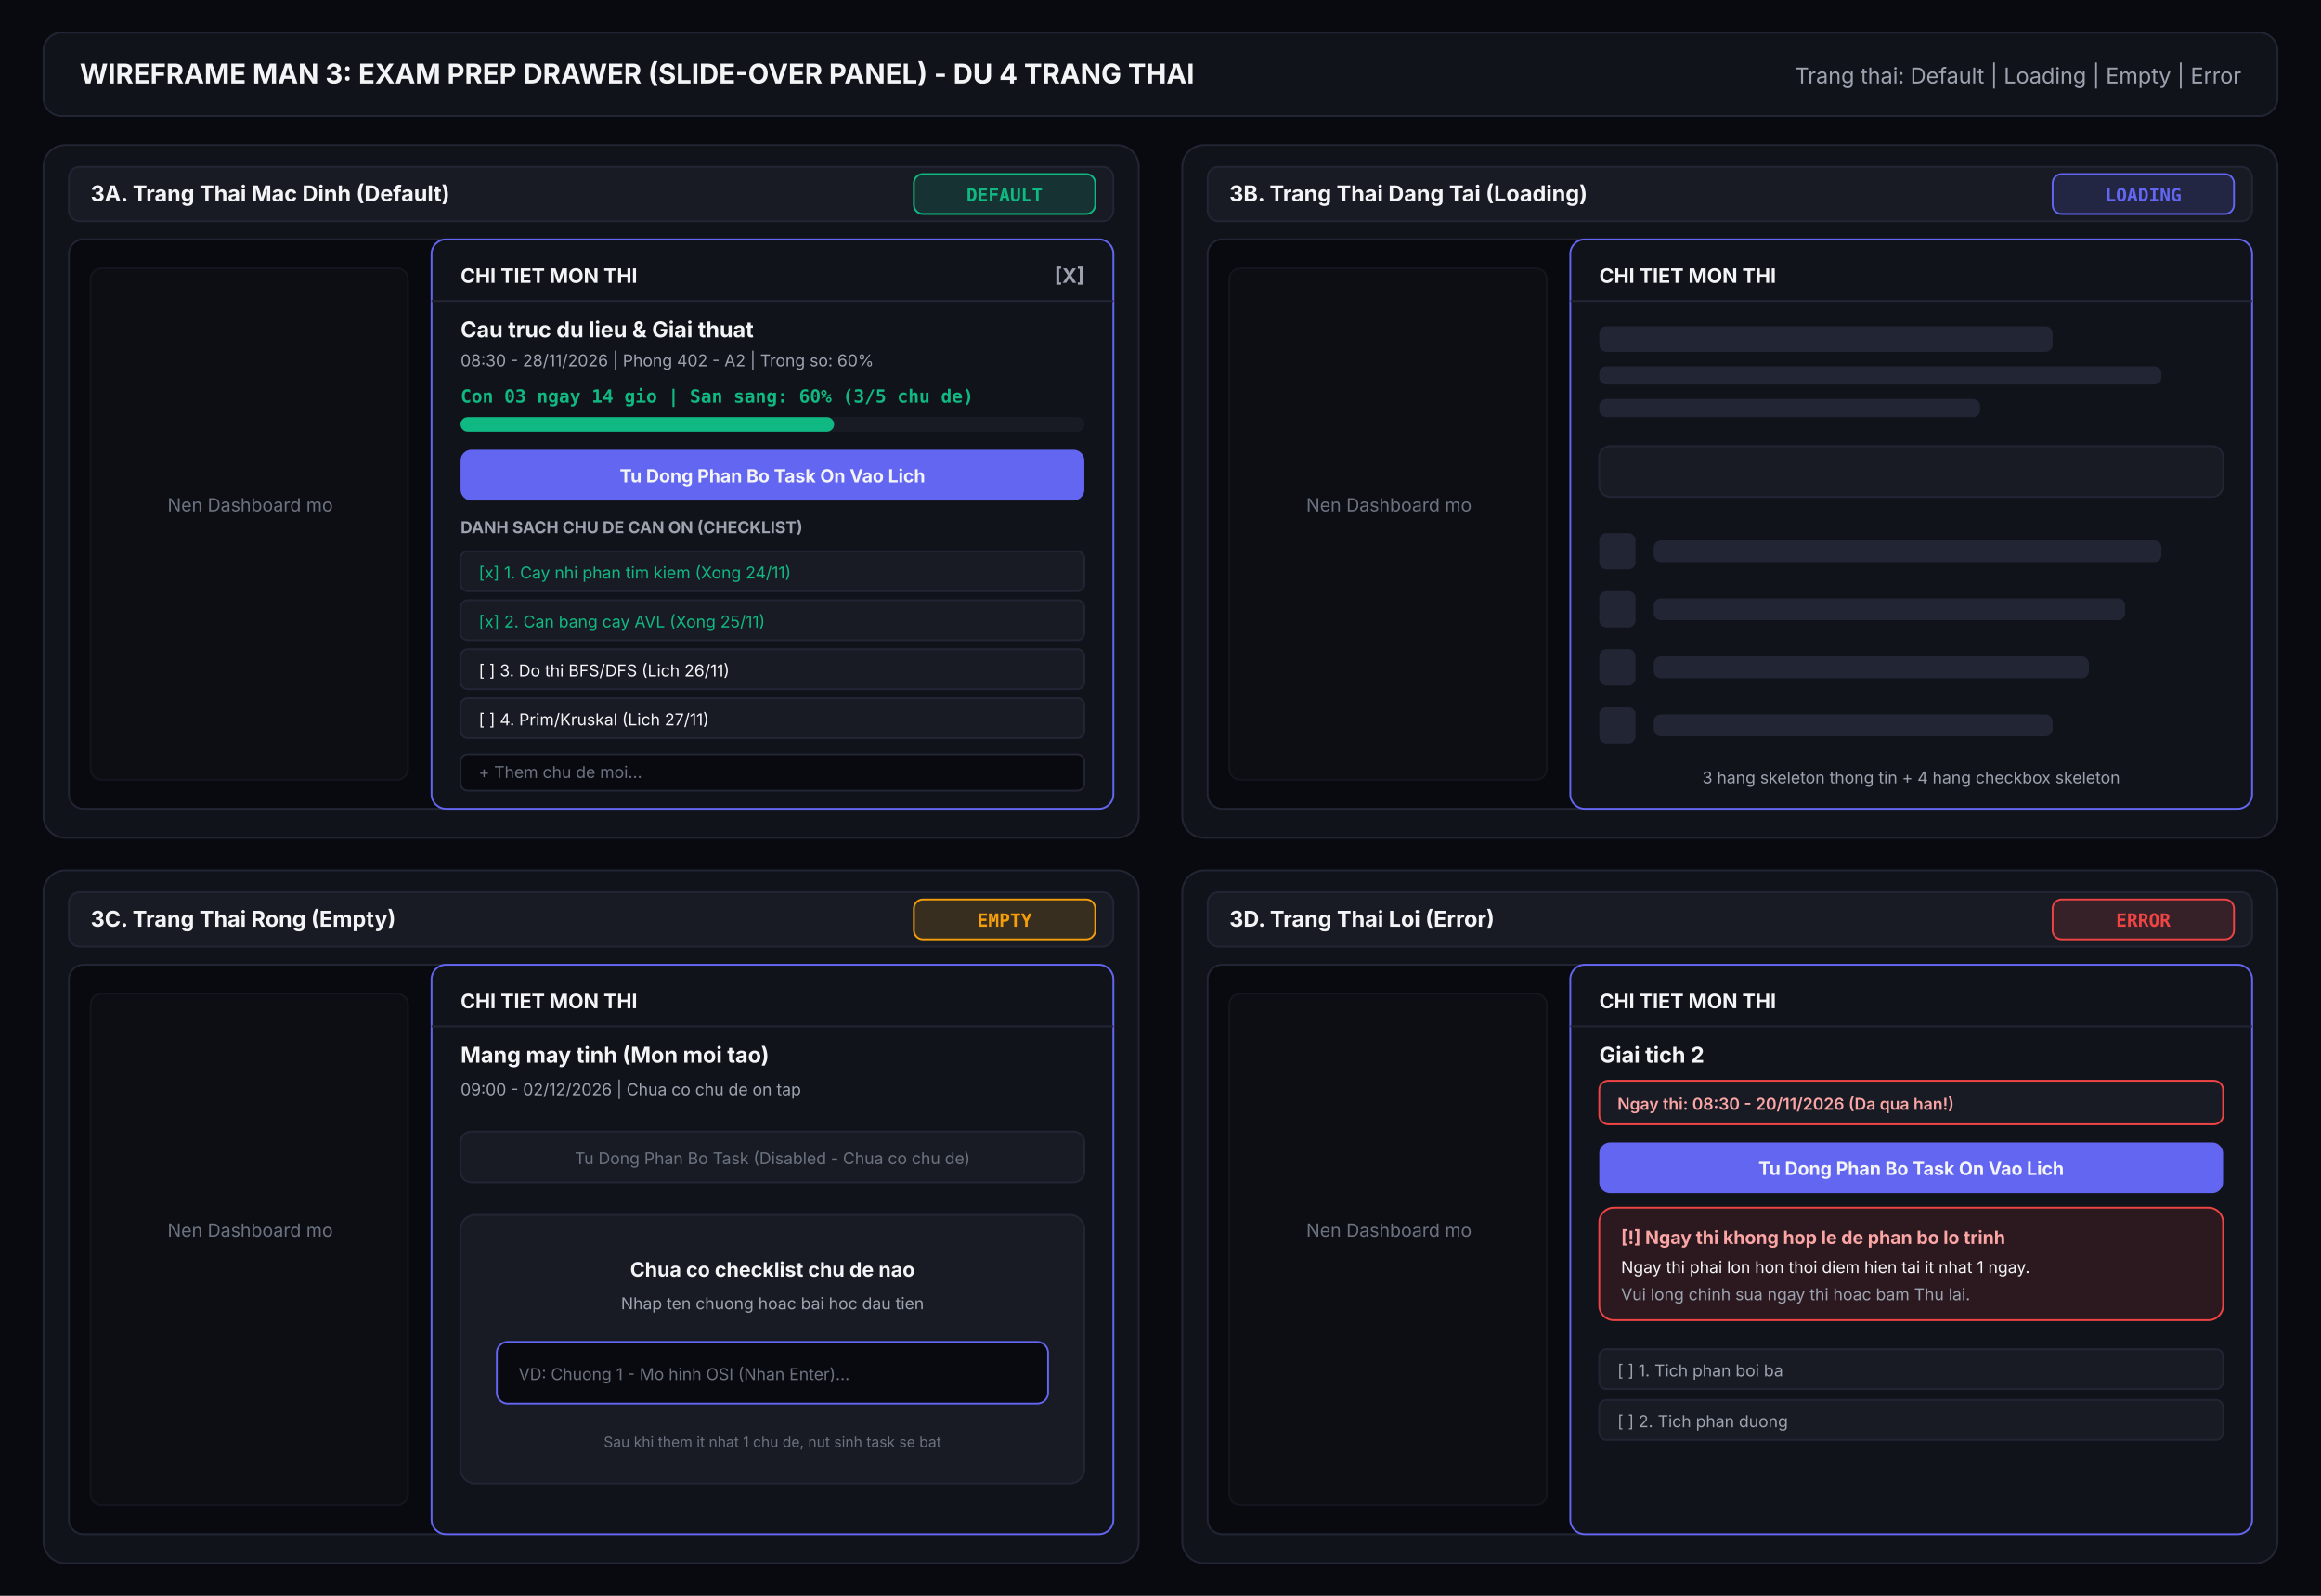
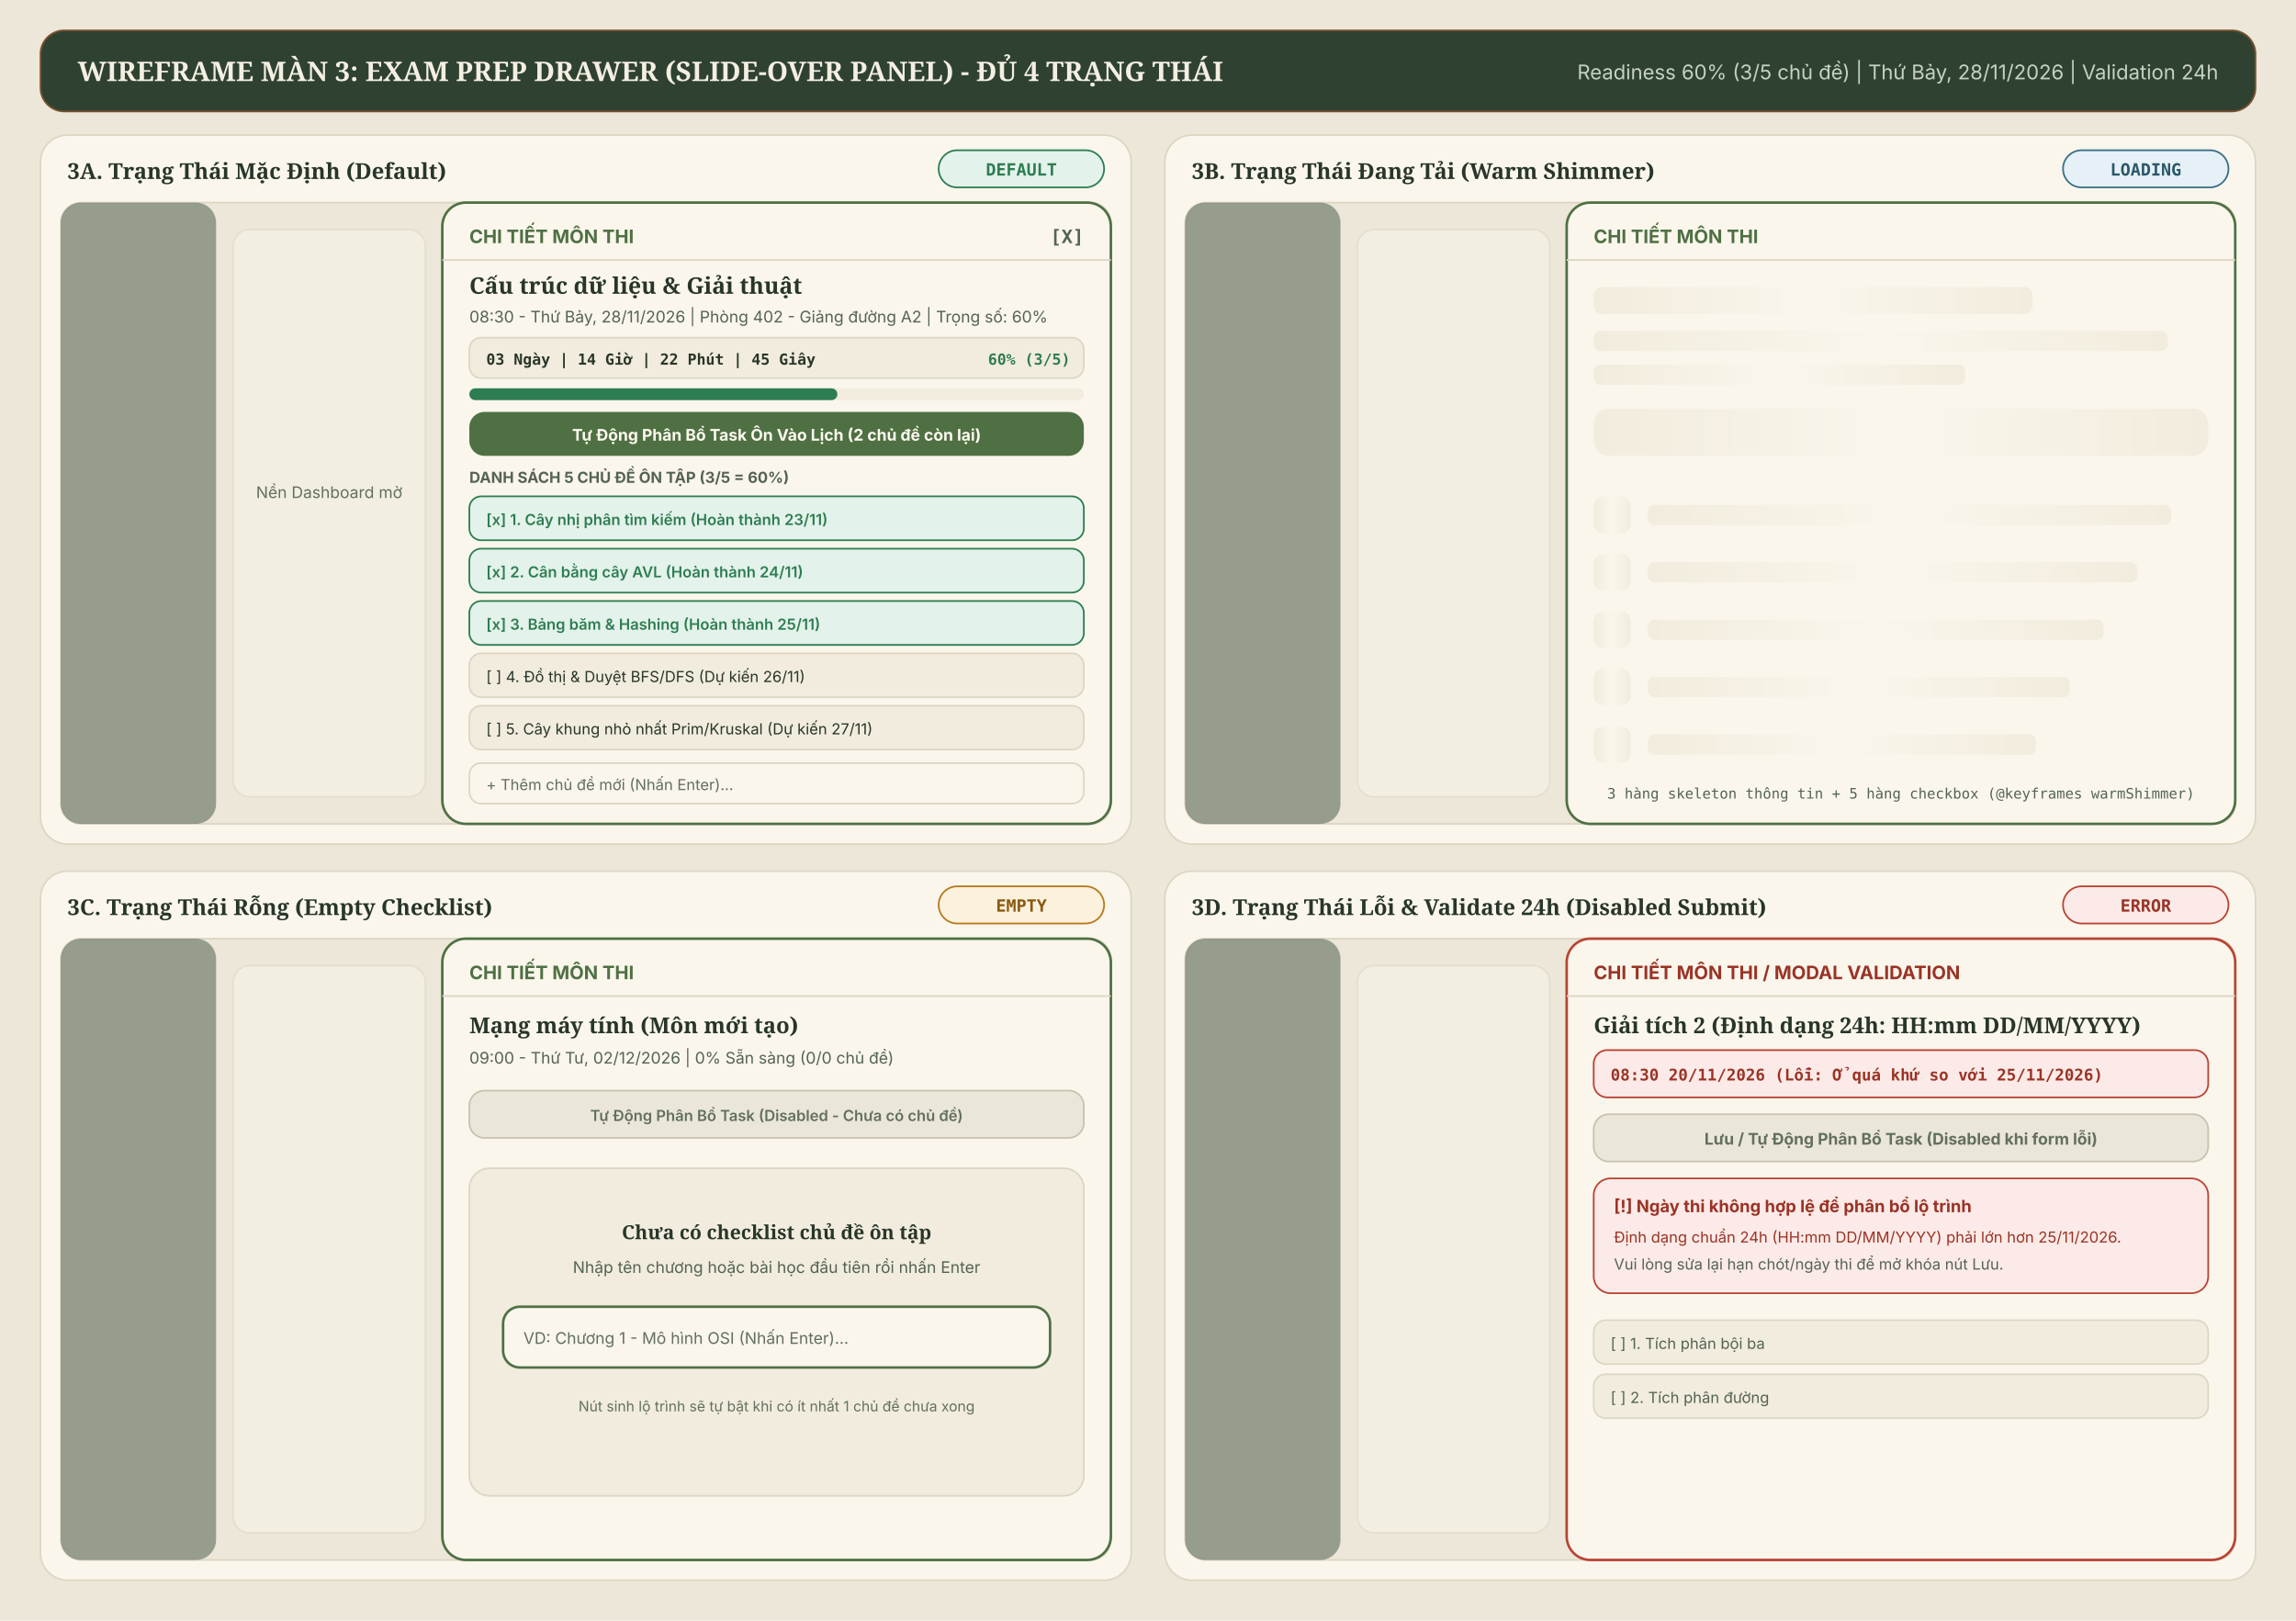
- <svg xmlns="http://www.w3.org/2000/svg" viewBox="0 0 1280 880" width="1280" height="880">
-   <rect x="0" y="0" width="1280" height="880" rx="0" fill="#090A0F" stroke="none" stroke-width="1" />
-   <rect x="24" y="18" width="1232" height="46" rx="10" fill="#11131A" stroke="#222634" stroke-width="1" />
-   <text x="44" y="46" font-family="Inter, Segoe UI, Arial, sans-serif" font-size="15" font-weight="700" fill="#F3F4F6" text-anchor="start">WIREFRAME MAN 3: EXAM PREP DRAWER (SLIDE-OVER PANEL) - DU 4 TRANG THAI</text>
-   <text x="1236" y="46" font-family="Inter, Segoe UI, Arial, sans-serif" font-size="12" font-weight="400" fill="#9CA3AF" text-anchor="end">Trang thai: Default | Loading | Empty | Error</text>
-   <rect x="24" y="80" width="604" height="382" rx="12" fill="#11131A" stroke="#222634" stroke-width="1" />
-   <rect x="38" y="92" width="576" height="30" rx="6" fill="#181B24" stroke="#222634" stroke-width="1" />
-   <text x="50" y="111" font-family="Inter, Segoe UI, Arial, sans-serif" font-size="12" font-weight="700" fill="#F3F4F6" text-anchor="start">3A. Trang Thai Mac Dinh (Default)</text>
-   <rect x="504" y="96" width="100" height="22" rx="5" fill="rgba(16,185,129,0.15)" stroke="#10B981" stroke-width="1" />
-   <text x="554" y="111" font-family="JetBrains Mono, Consolas, monospace" font-size="10" font-weight="700" fill="#10B981" text-anchor="middle">DEFAULT</text>
-   <rect x="38" y="132" width="576" height="314" rx="8" fill="#090A0F" stroke="#222634" stroke-width="1" />
-   <rect x="50" y="148" width="175" height="282" rx="6" fill="#11131A" stroke="#222634" stroke-width="1" opacity="0.45" />
-   <text x="138" y="282" font-family="Inter, Segoe UI, Arial, sans-serif" font-size="10" font-weight="400" fill="#6B7280" text-anchor="middle">Nen Dashboard mo</text>
-   <rect x="238" y="132" width="376" height="314" rx="8" fill="#11131A" stroke="#6366F1" stroke-width="1" />
-   <text x="254" y="156" font-family="Inter, Segoe UI, Arial, sans-serif" font-size="11" font-weight="700" fill="#F3F4F6" text-anchor="start">CHI TIET MON THI</text>
-   <text x="598" y="156" font-family="Inter, Segoe UI, Arial, sans-serif" font-size="11" font-weight="700" fill="#9CA3AF" text-anchor="end">[X]</text>
-   <line x1="238" y1="166" x2="614" y2="166" stroke="#222634" stroke-width="1" />
-   <text x="254" y="186" font-family="Inter, Segoe UI, Arial, sans-serif" font-size="12" font-weight="700" fill="#F3F4F6" text-anchor="start">Cau truc du lieu &amp; Giai thuat</text>
-   <text x="254" y="202" font-family="Inter, Segoe UI, Arial, sans-serif" font-size="9" font-weight="400" fill="#9CA3AF" text-anchor="start">08:30 - 28/11/2026 | Phong 402 - A2 | Trong so: 60%</text>
-   <text x="254" y="222" font-family="JetBrains Mono, Consolas, monospace" font-size="10" font-weight="700" fill="#10B981" text-anchor="start">Con 03 ngay 14 gio  |  San sang: 60% (3/5 chu de)</text>
-   <rect x="254" y="230" width="344" height="8" rx="4" fill="#181B24" stroke="none" stroke-width="1" />
-   <rect x="254" y="230" width="206" height="8" rx="4" fill="#10B981" stroke="none" stroke-width="1" />
-   <rect x="254" y="248" width="344" height="28" rx="6" fill="#6366F1" stroke="none" stroke-width="1" />
-   <text x="426" y="266" font-family="Inter, Segoe UI, Arial, sans-serif" font-size="10" font-weight="700" fill="#F3F4F6" text-anchor="middle">Tu Dong Phan Bo Task On Vao Lich</text>
-   <text x="254" y="294" font-family="Inter, Segoe UI, Arial, sans-serif" font-size="9" font-weight="700" fill="#9CA3AF" text-anchor="start">DANH SACH CHU DE CAN ON (CHECKLIST)</text>
-   <rect x="254" y="304" width="344" height="22" rx="4" fill="#181B24" stroke="#222634" stroke-width="1" />
-   <text x="264" y="319" font-family="Inter, Segoe UI, Arial, sans-serif" font-size="9" font-weight="400" fill="#10B981" text-anchor="start">[x] 1. Cay nhi phan tim kiem (Xong 24/11)</text>
-   <rect x="254" y="331" width="344" height="22" rx="4" fill="#181B24" stroke="#222634" stroke-width="1" />
-   <text x="264" y="346" font-family="Inter, Segoe UI, Arial, sans-serif" font-size="9" font-weight="400" fill="#10B981" text-anchor="start">[x] 2. Can bang cay AVL (Xong 25/11)</text>
-   <rect x="254" y="358" width="344" height="22" rx="4" fill="#181B24" stroke="#222634" stroke-width="1" />
-   <text x="264" y="373" font-family="Inter, Segoe UI, Arial, sans-serif" font-size="9" font-weight="400" fill="#F3F4F6" text-anchor="start">[ ] 3. Do thi BFS/DFS (Lich 26/11)</text>
-   <rect x="254" y="385" width="344" height="22" rx="4" fill="#181B24" stroke="#222634" stroke-width="1" />
-   <text x="264" y="400" font-family="Inter, Segoe UI, Arial, sans-serif" font-size="9" font-weight="400" fill="#F3F4F6" text-anchor="start">[ ] 4. Prim/Kruskal (Lich 27/11)</text>
-   <rect x="254" y="416" width="344" height="20" rx="4" fill="#090A0F" stroke="#222634" stroke-width="1" />
-   <text x="264" y="429" font-family="Inter, Segoe UI, Arial, sans-serif" font-size="9" font-weight="400" fill="#6B7280" text-anchor="start">+ Them chu de moi...</text>
-   <rect x="652" y="80" width="604" height="382" rx="12" fill="#11131A" stroke="#222634" stroke-width="1" />
-   <rect x="666" y="92" width="576" height="30" rx="6" fill="#181B24" stroke="#222634" stroke-width="1" />
-   <text x="678" y="111" font-family="Inter, Segoe UI, Arial, sans-serif" font-size="12" font-weight="700" fill="#F3F4F6" text-anchor="start">3B. Trang Thai Dang Tai (Loading)</text>
-   <rect x="1132" y="96" width="100" height="22" rx="5" fill="rgba(99,102,241,0.15)" stroke="#6366F1" stroke-width="1" />
-   <text x="1182" y="111" font-family="JetBrains Mono, Consolas, monospace" font-size="10" font-weight="700" fill="#6366F1" text-anchor="middle">LOADING</text>
-   <rect x="666" y="132" width="576" height="314" rx="8" fill="#090A0F" stroke="#222634" stroke-width="1" />
-   <rect x="678" y="148" width="175" height="282" rx="6" fill="#11131A" stroke="#222634" stroke-width="1" opacity="0.45" />
-   <text x="766" y="282" font-family="Inter, Segoe UI, Arial, sans-serif" font-size="10" font-weight="400" fill="#6B7280" text-anchor="middle">Nen Dashboard mo</text>
-   <rect x="866" y="132" width="376" height="314" rx="8" fill="#11131A" stroke="#6366F1" stroke-width="1" />
-   <text x="882" y="156" font-family="Inter, Segoe UI, Arial, sans-serif" font-size="11" font-weight="700" fill="#F3F4F6" text-anchor="start">CHI TIET MON THI</text>
-   <line x1="866" y1="166" x2="1242" y2="166" stroke="#222634" stroke-width="1" />
-   <rect x="882" y="180" width="250" height="14" rx="4" fill="#222634" stroke="none" stroke-width="1" />
-   <rect x="882" y="202" width="310" height="10" rx="4" fill="#222634" stroke="none" stroke-width="1" />
-   <rect x="882" y="220" width="210" height="10" rx="4" fill="#222634" stroke="none" stroke-width="1" />
-   <rect x="882" y="246" width="344" height="28" rx="6" fill="#181B24" stroke="#222634" stroke-width="1" />
-   <rect x="882" y="294" width="20" height="20" rx="4" fill="#222634" stroke="none" stroke-width="1" />
-   <rect x="912" y="298" width="280" height="12" rx="4" fill="#222634" stroke="none" stroke-width="1" />
-   <rect x="882" y="326" width="20" height="20" rx="4" fill="#222634" stroke="none" stroke-width="1" />
-   <rect x="912" y="330" width="260" height="12" rx="4" fill="#222634" stroke="none" stroke-width="1" />
-   <rect x="882" y="358" width="20" height="20" rx="4" fill="#222634" stroke="none" stroke-width="1" />
-   <rect x="912" y="362" width="240" height="12" rx="4" fill="#222634" stroke="none" stroke-width="1" />
-   <rect x="882" y="390" width="20" height="20" rx="4" fill="#222634" stroke="none" stroke-width="1" />
-   <rect x="912" y="394" width="220" height="12" rx="4" fill="#222634" stroke="none" stroke-width="1" />
-   <text x="1054" y="432" font-family="Inter, Segoe UI, Arial, sans-serif" font-size="9" font-weight="400" fill="#9CA3AF" text-anchor="middle">3 hang skeleton thong tin + 4 hang checkbox skeleton</text>
-   <rect x="24" y="480" width="604" height="382" rx="12" fill="#11131A" stroke="#222634" stroke-width="1" />
-   <rect x="38" y="492" width="576" height="30" rx="6" fill="#181B24" stroke="#222634" stroke-width="1" />
-   <text x="50" y="511" font-family="Inter, Segoe UI, Arial, sans-serif" font-size="12" font-weight="700" fill="#F3F4F6" text-anchor="start">3C. Trang Thai Rong (Empty)</text>
-   <rect x="504" y="496" width="100" height="22" rx="5" fill="rgba(245,158,11,0.15)" stroke="#F59E0B" stroke-width="1" />
-   <text x="554" y="511" font-family="JetBrains Mono, Consolas, monospace" font-size="10" font-weight="700" fill="#F59E0B" text-anchor="middle">EMPTY</text>
-   <rect x="38" y="532" width="576" height="314" rx="8" fill="#090A0F" stroke="#222634" stroke-width="1" />
-   <rect x="50" y="548" width="175" height="282" rx="6" fill="#11131A" stroke="#222634" stroke-width="1" opacity="0.45" />
-   <text x="138" y="682" font-family="Inter, Segoe UI, Arial, sans-serif" font-size="10" font-weight="400" fill="#6B7280" text-anchor="middle">Nen Dashboard mo</text>
-   <rect x="238" y="532" width="376" height="314" rx="8" fill="#11131A" stroke="#6366F1" stroke-width="1" />
-   <text x="254" y="556" font-family="Inter, Segoe UI, Arial, sans-serif" font-size="11" font-weight="700" fill="#F3F4F6" text-anchor="start">CHI TIET MON THI</text>
-   <line x1="238" y1="566" x2="614" y2="566" stroke="#222634" stroke-width="1" />
-   <text x="254" y="586" font-family="Inter, Segoe UI, Arial, sans-serif" font-size="12" font-weight="700" fill="#F3F4F6" text-anchor="start">Mang may tinh (Mon moi tao)</text>
-   <text x="254" y="604" font-family="Inter, Segoe UI, Arial, sans-serif" font-size="9" font-weight="400" fill="#9CA3AF" text-anchor="start">09:00 - 02/12/2026 | Chua co chu de on tap</text>
-   <rect x="254" y="624" width="344" height="28" rx="6" fill="#181B24" stroke="#222634" stroke-width="1" />
-   <text x="426" y="642" font-family="Inter, Segoe UI, Arial, sans-serif" font-size="9" font-weight="400" fill="#6B7280" text-anchor="middle">Tu Dong Phan Bo Task (Disabled - Chua co chu de)</text>
-   <rect x="254" y="670" width="344" height="148" rx="8" fill="#181B24" stroke="#222634" stroke-width="1" />
-   <text x="426" y="704" font-family="Inter, Segoe UI, Arial, sans-serif" font-size="11" font-weight="700" fill="#F3F4F6" text-anchor="middle">Chua co checklist chu de nao</text>
-   <text x="426" y="722" font-family="Inter, Segoe UI, Arial, sans-serif" font-size="9" font-weight="400" fill="#9CA3AF" text-anchor="middle">Nhap ten chuong hoac bai hoc dau tien</text>
-   <rect x="274" y="740" width="304" height="34" rx="6" fill="#090A0F" stroke="#6366F1" stroke-width="1" />
-   <text x="286" y="761" font-family="Inter, Segoe UI, Arial, sans-serif" font-size="9" font-weight="400" fill="#6B7280" text-anchor="start">VD: Chuong 1 - Mo hinh OSI (Nhan Enter)...</text>
-   <text x="426" y="798" font-family="Inter, Segoe UI, Arial, sans-serif" font-size="8" font-weight="400" fill="#6B7280" text-anchor="middle">Sau khi them it nhat 1 chu de, nut sinh task se bat</text>
-   <rect x="652" y="480" width="604" height="382" rx="12" fill="#11131A" stroke="#222634" stroke-width="1" />
-   <rect x="666" y="492" width="576" height="30" rx="6" fill="#181B24" stroke="#222634" stroke-width="1" />
-   <text x="678" y="511" font-family="Inter, Segoe UI, Arial, sans-serif" font-size="12" font-weight="700" fill="#F3F4F6" text-anchor="start">3D. Trang Thai Loi (Error)</text>
-   <rect x="1132" y="496" width="100" height="22" rx="5" fill="rgba(239,68,68,0.15)" stroke="#EF4444" stroke-width="1" />
-   <text x="1182" y="511" font-family="JetBrains Mono, Consolas, monospace" font-size="10" font-weight="700" fill="#EF4444" text-anchor="middle">ERROR</text>
-   <rect x="666" y="532" width="576" height="314" rx="8" fill="#090A0F" stroke="#222634" stroke-width="1" />
-   <rect x="678" y="548" width="175" height="282" rx="6" fill="#11131A" stroke="#222634" stroke-width="1" opacity="0.45" />
-   <text x="766" y="682" font-family="Inter, Segoe UI, Arial, sans-serif" font-size="10" font-weight="400" fill="#6B7280" text-anchor="middle">Nen Dashboard mo</text>
-   <rect x="866" y="532" width="376" height="314" rx="8" fill="#11131A" stroke="#6366F1" stroke-width="1" />
-   <text x="882" y="556" font-family="Inter, Segoe UI, Arial, sans-serif" font-size="11" font-weight="700" fill="#F3F4F6" text-anchor="start">CHI TIET MON THI</text>
-   <line x1="866" y1="566" x2="1242" y2="566" stroke="#222634" stroke-width="1" />
-   <text x="882" y="586" font-family="Inter, Segoe UI, Arial, sans-serif" font-size="12" font-weight="700" fill="#F3F4F6" text-anchor="start">Giai tich 2</text>
-   <rect x="882" y="596" width="344" height="24" rx="5" fill="#181B24" stroke="#EF4444" stroke-width="1" />
-   <text x="892" y="612" font-family="Inter, Segoe UI, Arial, sans-serif" font-size="9" font-weight="600" fill="#FCA5A5" text-anchor="start">Ngay thi: 08:30 - 20/11/2026 (Da qua han!)</text>
-   <rect x="882" y="630" width="344" height="28" rx="6" fill="#6366F1" stroke="none" stroke-width="1" />
-   <text x="1054" y="648" font-family="Inter, Segoe UI, Arial, sans-serif" font-size="10" font-weight="700" fill="#F3F4F6" text-anchor="middle">Tu Dong Phan Bo Task On Vao Lich</text>
-   <rect x="882" y="666" width="344" height="62" rx="8" fill="rgba(239,68,68,0.12)" stroke="#EF4444" stroke-width="1" />
-   <text x="894" y="686" font-family="Inter, Segoe UI, Arial, sans-serif" font-size="10" font-weight="700" fill="#FCA5A5" text-anchor="start">[!] Ngay thi khong hop le de phan bo lo trinh</text>
-   <text x="894" y="702" font-family="Inter, Segoe UI, Arial, sans-serif" font-size="9" font-weight="400" fill="#F3F4F6" text-anchor="start">Ngay thi phai lon hon thoi diem hien tai it nhat 1 ngay.</text>
-   <text x="894" y="717" font-family="Inter, Segoe UI, Arial, sans-serif" font-size="9" font-weight="400" fill="#9CA3AF" text-anchor="start">Vui long chinh sua ngay thi hoac bam Thu lai.</text>
-   <rect x="882" y="744" width="344" height="22" rx="4" fill="#181B24" stroke="#222634" stroke-width="1" />
-   <text x="892" y="759" font-family="Inter, Segoe UI, Arial, sans-serif" font-size="9" font-weight="400" fill="#9CA3AF" text-anchor="start">[ ] 1. Tich phan boi ba</text>
-   <rect x="882" y="772" width="344" height="22" rx="4" fill="#181B24" stroke="#222634" stroke-width="1" />
-   <text x="892" y="787" font-family="Inter, Segoe UI, Arial, sans-serif" font-size="9" font-weight="400" fill="#9CA3AF" text-anchor="start">[ ] 2. Tich phan duong</text>
+ <svg xmlns="http://www.w3.org/2000/svg" viewBox="0 0 1360 960" width="1360" height="960">
+   <defs>
+     <linearGradient id="warmShimmerDrawer" x1="0%" y1="0%" x2="100%" y2="0%">
+       <stop offset="0%" stop-color="#F1ECDD" />
+       <stop offset="50%" stop-color="#FAF6EC" />
+       <stop offset="100%" stop-color="#F1ECDD" />
+     </linearGradient>
+   </defs>
+   <rect x="0" y="0" width="1360" height="960" fill="#ECE7D8" />
+   <rect x="24" y="18" width="1312" height="48" rx="14" fill="#2F4231" stroke="#7A5130" stroke-width="1" />
+   <text x="46" y="48" font-family="'Fraunces', 'Lora', Georgia, serif" font-size="16" font-weight="700" fill="#F4EFE2">WIREFRAME MÀN 3: EXAM PREP DRAWER (SLIDE-OVER PANEL) - ĐỦ 4 TRẠNG THÁI</text>
+   <text x="1314" y="47" font-family="'Plus Jakarta Sans', 'Inter', 'Segoe UI', sans-serif" font-size="12" fill="#C6D1BF" text-anchor="end">Readiness 60% (3/5 chủ đề) | Thứ Bảy, 28/11/2026 | Validation 24h</text>
+   <rect x="24" y="80" width="646" height="420" rx="16" fill="#FAF6EC" stroke="#DDD6C3" stroke-width="1" />
+   <text x="40" y="106" font-family="'Fraunces', 'Lora', Georgia, serif" font-size="13" font-weight="700" fill="#283629">3A. Trạng Thái Mặc Định (Default)</text>
+   <rect x="556" y="89" width="98" height="22" rx="11" fill="#E3F2EA" stroke="#2E7D52" stroke-width="1" />
+   <text x="605" y="104" font-family="'JetBrains Mono', Consolas, monospace" font-size="10" font-weight="700" fill="#2E7D52" text-anchor="middle">DEFAULT</text>
+   <rect x="36" y="120" width="622" height="368" rx="12" fill="#ECE7D8" stroke="#DDD6C3" stroke-width="1" />
+   <rect x="36" y="120" width="92" height="368" rx="12" fill="#2F4231" opacity="0.45" />
+   <rect x="138" y="136" width="114" height="336" rx="10" fill="#FAF6EC" stroke="#DDD6C3" stroke-width="1" opacity="0.5" />
+   <text x="195" y="295" font-family="'Plus Jakarta Sans', 'Inter', 'Segoe UI', sans-serif" font-size="9.5" fill="#626F5F" text-anchor="middle">Nền Dashboard mờ</text>
+   <rect x="262" y="120" width="396" height="368" rx="14" fill="#FAF6EC" stroke="#4F7043" stroke-width="1.5" />
+   <text x="278" y="144" font-family="'Plus Jakarta Sans', 'Inter', 'Segoe UI', sans-serif" font-size="11" font-weight="700" fill="#4F7043">CHI TIẾT MÔN THI</text>
+   <text x="642" y="144" font-family="'JetBrains Mono', Consolas, monospace" font-size="11" font-weight="700" fill="#546353" text-anchor="end">[X]</text>
+   <line x1="262" y1="154" x2="658" y2="154" stroke="#DDD6C3" stroke-width="1" />
+   <text x="278" y="174" font-family="'Fraunces', 'Lora', Georgia, serif" font-size="13.5" font-weight="700" fill="#283629">Cấu trúc dữ liệu &amp; Giải thuật</text>
+   <text x="278" y="191" font-family="'Plus Jakarta Sans', 'Inter', 'Segoe UI', sans-serif" font-size="9.5" fill="#546353">08:30 - Thứ Bảy, 28/11/2026 | Phòng 402 - Giảng đường A2 | Trọng số: 60%</text>
+   <rect x="278" y="200" width="364" height="24" rx="7" fill="#F1ECDD" stroke="#DDD6C3" stroke-width="1" />
+   <text x="288" y="216" font-family="'JetBrains Mono', Consolas, monospace" font-size="9" font-weight="700" fill="#283629">03 Ngày | 14 Giờ | 22 Phút | 45 Giây</text>
+   <text x="634" y="216" font-family="'JetBrains Mono', Consolas, monospace" font-size="9" font-weight="700" fill="#2E7D52" text-anchor="end">60% (3/5)</text>
+   <rect x="278" y="230" width="364" height="7" rx="3.5" fill="#F1ECDD" />
+   <rect x="278" y="230" width="218" height="7" rx="3.5" fill="#2E7D52" />
+   <rect x="278" y="244" width="364" height="26" rx="9" fill="#4F7043" />
+   <text x="460" y="261" font-family="'Plus Jakarta Sans', 'Inter', 'Segoe UI', sans-serif" font-size="9.5" font-weight="700" fill="#FDF9F0" text-anchor="middle">Tự Động Phân Bổ Task Ôn Vào Lịch (2 chủ đề còn lại)</text>
+   <text x="278" y="286" font-family="'Plus Jakarta Sans', 'Inter', 'Segoe UI', sans-serif" font-size="9" font-weight="700" fill="#546353">DANH SÁCH 5 CHỦ ĐỀ ÔN TẬP (3/5 = 60%)</text>
+   <rect x="278" y="294" width="364" height="26" rx="7" fill="#E3F2EA" stroke="#2E7D52" stroke-width="1" />
+   <text x="288" y="311" font-family="'Plus Jakarta Sans', 'Inter', 'Segoe UI', sans-serif" font-size="9" font-weight="600" fill="#2E7D52">[x] 1. Cây nhị phân tìm kiếm (Hoàn thành 23/11)</text>
+   <rect x="278" y="325" width="364" height="26" rx="7" fill="#E3F2EA" stroke="#2E7D52" stroke-width="1" />
+   <text x="288" y="342" font-family="'Plus Jakarta Sans', 'Inter', 'Segoe UI', sans-serif" font-size="9" font-weight="600" fill="#2E7D52">[x] 2. Cân bằng cây AVL (Hoàn thành 24/11)</text>
+   <rect x="278" y="356" width="364" height="26" rx="7" fill="#E3F2EA" stroke="#2E7D52" stroke-width="1" />
+   <text x="288" y="373" font-family="'Plus Jakarta Sans', 'Inter', 'Segoe UI', sans-serif" font-size="9" font-weight="600" fill="#2E7D52">[x] 3. Bảng băm &amp; Hashing (Hoàn thành 25/11)</text>
+   <rect x="278" y="387" width="364" height="26" rx="7" fill="#F1ECDD" stroke="#DDD6C3" stroke-width="1" />
+   <text x="288" y="404" font-family="'Plus Jakarta Sans', 'Inter', 'Segoe UI', sans-serif" font-size="9" fill="#283629">[ ] 4. Đồ thị &amp; Duyệt BFS/DFS (Dự kiến 26/11)</text>
+   <rect x="278" y="418" width="364" height="26" rx="7" fill="#F1ECDD" stroke="#DDD6C3" stroke-width="1" />
+   <text x="288" y="435" font-family="'Plus Jakarta Sans', 'Inter', 'Segoe UI', sans-serif" font-size="9" fill="#283629">[ ] 5. Cây khung nhỏ nhất Prim/Kruskal (Dự kiến 27/11)</text>
+   <rect x="278" y="452" width="364" height="24" rx="7" fill="#FAF6EC" stroke="#DDD6C3" stroke-width="1" />
+   <text x="288" y="468" font-family="'Plus Jakarta Sans', 'Inter', 'Segoe UI', sans-serif" font-size="9" fill="#626F5F">+ Thêm chủ đề mới (Nhấn Enter)...</text>
+   <rect x="690" y="80" width="646" height="420" rx="16" fill="#FAF6EC" stroke="#DDD6C3" stroke-width="1" />
+   <text x="706" y="106" font-family="'Fraunces', 'Lora', Georgia, serif" font-size="13" font-weight="700" fill="#283629">3B. Trạng Thái Đang Tải (Warm Shimmer)</text>
+   <rect x="1222" y="89" width="98" height="22" rx="11" fill="#E5F1F6" stroke="#3A6F88" stroke-width="1" />
+   <text x="1271" y="104" font-family="'JetBrains Mono', Consolas, monospace" font-size="10" font-weight="700" fill="#2B566B" text-anchor="middle">LOADING</text>
+   <rect x="702" y="120" width="622" height="368" rx="12" fill="#ECE7D8" stroke="#DDD6C3" stroke-width="1" />
+   <rect x="702" y="120" width="92" height="368" rx="12" fill="#2F4231" opacity="0.45" />
+   <rect x="804" y="136" width="114" height="336" rx="10" fill="#FAF6EC" stroke="#DDD6C3" stroke-width="1" opacity="0.5" />
+   <rect x="928" y="120" width="396" height="368" rx="14" fill="#FAF6EC" stroke="#4F7043" stroke-width="1.5" />
+   <text x="944" y="144" font-family="'Plus Jakarta Sans', 'Inter', 'Segoe UI', sans-serif" font-size="11" font-weight="700" fill="#4F7043">CHI TIẾT MÔN THI</text>
+   <line x1="928" y1="154" x2="1324" y2="154" stroke="#DDD6C3" stroke-width="1" />
+   <rect x="944" y="170" width="260" height="16" rx="5" fill="url(#warmShimmerDrawer)" />
+   <rect x="944" y="196" width="340" height="12" rx="4" fill="url(#warmShimmerDrawer)" />
+   <rect x="944" y="216" width="220" height="12" rx="4" fill="url(#warmShimmerDrawer)" />
+   <rect x="944" y="242" width="364" height="28" rx="9" fill="url(#warmShimmerDrawer)" />
+   <rect x="944" y="294" width="22" height="22" rx="6" fill="url(#warmShimmerDrawer)" />
+   <rect x="976" y="299" width="310" height="12" rx="4" fill="url(#warmShimmerDrawer)" />
+   <rect x="944" y="328" width="22" height="22" rx="6" fill="url(#warmShimmerDrawer)" />
+   <rect x="976" y="333" width="290" height="12" rx="4" fill="url(#warmShimmerDrawer)" />
+   <rect x="944" y="362" width="22" height="22" rx="6" fill="url(#warmShimmerDrawer)" />
+   <rect x="976" y="367" width="270" height="12" rx="4" fill="url(#warmShimmerDrawer)" />
+   <rect x="944" y="396" width="22" height="22" rx="6" fill="url(#warmShimmerDrawer)" />
+   <rect x="976" y="401" width="250" height="12" rx="4" fill="url(#warmShimmerDrawer)" />
+   <rect x="944" y="430" width="22" height="22" rx="6" fill="url(#warmShimmerDrawer)" />
+   <rect x="976" y="435" width="230" height="12" rx="4" fill="url(#warmShimmerDrawer)" />
+   <text x="1126" y="473" font-family="'JetBrains Mono', Consolas, monospace" font-size="8.5" fill="#546353" text-anchor="middle">3 hàng skeleton thông tin + 5 hàng checkbox (@keyframes warmShimmer)</text>
+   <rect x="24" y="516" width="646" height="420" rx="16" fill="#FAF6EC" stroke="#DDD6C3" stroke-width="1" />
+   <text x="40" y="542" font-family="'Fraunces', 'Lora', Georgia, serif" font-size="13" font-weight="700" fill="#283629">3C. Trạng Thái Rỗng (Empty Checklist)</text>
+   <rect x="556" y="525" width="98" height="22" rx="11" fill="#FBF1DC" stroke="#B87A1E" stroke-width="1" />
+   <text x="605" y="540" font-family="'JetBrains Mono', Consolas, monospace" font-size="10" font-weight="700" fill="#8A580F" text-anchor="middle">EMPTY</text>
+   <rect x="36" y="556" width="622" height="368" rx="12" fill="#ECE7D8" stroke="#DDD6C3" stroke-width="1" />
+   <rect x="36" y="556" width="92" height="368" rx="12" fill="#2F4231" opacity="0.45" />
+   <rect x="138" y="572" width="114" height="336" rx="10" fill="#FAF6EC" stroke="#DDD6C3" stroke-width="1" opacity="0.5" />
+   <rect x="262" y="556" width="396" height="368" rx="14" fill="#FAF6EC" stroke="#4F7043" stroke-width="1.5" />
+   <text x="278" y="580" font-family="'Plus Jakarta Sans', 'Inter', 'Segoe UI', sans-serif" font-size="11" font-weight="700" fill="#4F7043">CHI TIẾT MÔN THI</text>
+   <line x1="262" y1="590" x2="658" y2="590" stroke="#DDD6C3" stroke-width="1" />
+   <text x="278" y="612" font-family="'Fraunces', 'Lora', Georgia, serif" font-size="13" font-weight="700" fill="#283629">Mạng máy tính (Môn mới tạo)</text>
+   <text x="278" y="630" font-family="'Plus Jakarta Sans', 'Inter', 'Segoe UI', sans-serif" font-size="9.5" fill="#546353">09:00 - Thứ Tư, 02/12/2026 | 0% Sẵn sàng (0/0 chủ đề)</text>
+   <rect x="278" y="646" width="364" height="28" rx="9" fill="#EAE6D9" stroke="#C9C2AE" stroke-width="1" />
+   <text x="460" y="664" font-family="'Plus Jakarta Sans', 'Inter', 'Segoe UI', sans-serif" font-size="9" font-weight="600" fill="#626F5F" text-anchor="middle">Tự Động Phân Bổ Task (Disabled - Chưa có chủ đề)</text>
+   <rect x="278" y="692" width="364" height="194" rx="12" fill="#F1ECDD" stroke="#DDD6C3" stroke-width="1" />
+   <text x="460" y="734" font-family="'Fraunces', 'Lora', Georgia, serif" font-size="11.5" font-weight="700" fill="#283629" text-anchor="middle">Chưa có checklist chủ đề ôn tập</text>
+   <text x="460" y="754" font-family="'Plus Jakarta Sans', 'Inter', 'Segoe UI', sans-serif" font-size="9.5" fill="#546353" text-anchor="middle">Nhập tên chương hoặc bài học đầu tiên rồi nhấn Enter</text>
+   <rect x="298" y="774" width="324" height="36" rx="10" fill="#FAF6EC" stroke="#4F7043" stroke-width="1.5" />
+   <text x="310" y="796" font-family="'Plus Jakarta Sans', 'Inter', 'Segoe UI', sans-serif" font-size="9.5" fill="#626F5F">VD: Chương 1 - Mô hình OSI (Nhấn Enter)...</text>
+   <text x="460" y="836" font-family="'Plus Jakarta Sans', 'Inter', 'Segoe UI', sans-serif" font-size="8.5" fill="#626F5F" text-anchor="middle">Nút sinh lộ trình sẽ tự bật khi có ít nhất 1 chủ đề chưa xong</text>
+   <rect x="690" y="516" width="646" height="420" rx="16" fill="#FAF6EC" stroke="#DDD6C3" stroke-width="1" />
+   <text x="706" y="542" font-family="'Fraunces', 'Lora', Georgia, serif" font-size="13" font-weight="700" fill="#283629">3D. Trạng Thái Lỗi &amp; Validate 24h (Disabled Submit)</text>
+   <rect x="1222" y="525" width="98" height="22" rx="11" fill="#FBEAE7" stroke="#B94435" stroke-width="1" />
+   <text x="1271" y="540" font-family="'JetBrains Mono', Consolas, monospace" font-size="10" font-weight="700" fill="#9A3326" text-anchor="middle">ERROR</text>
+   <rect x="702" y="556" width="622" height="368" rx="12" fill="#ECE7D8" stroke="#DDD6C3" stroke-width="1" />
+   <rect x="702" y="556" width="92" height="368" rx="12" fill="#2F4231" opacity="0.45" />
+   <rect x="804" y="572" width="114" height="336" rx="10" fill="#FAF6EC" stroke="#DDD6C3" stroke-width="1" opacity="0.5" />
+   <rect x="928" y="556" width="396" height="368" rx="14" fill="#FAF6EC" stroke="#B94435" stroke-width="1.5" />
+   <text x="944" y="580" font-family="'Plus Jakarta Sans', 'Inter', 'Segoe UI', sans-serif" font-size="11" font-weight="700" fill="#9A3326">CHI TIẾT MÔN THI / MODAL VALIDATION</text>
+   <line x1="928" y1="590" x2="1324" y2="590" stroke="#DDD6C3" stroke-width="1" />
+   <text x="944" y="612" font-family="'Fraunces', 'Lora', Georgia, serif" font-size="13" font-weight="700" fill="#283629">Giải tích 2 (Định dạng 24h: HH:mm DD/MM/YYYY)</text>
+   <rect x="944" y="622" width="364" height="28" rx="8" fill="#FBEAE7" stroke="#B94435" stroke-width="1" />
+   <text x="954" y="640" font-family="'JetBrains Mono', Consolas, monospace" font-size="9.5" font-weight="700" fill="#9A3326">08:30 20/11/2026  (Lỗi: Ở quá khứ so với 25/11/2026)</text>
+   <rect x="944" y="660" width="364" height="28" rx="9" fill="#EAE6D9" stroke="#C9C2AE" stroke-width="1" />
+   <text x="1126" y="678" font-family="'Plus Jakarta Sans', 'Inter', 'Segoe UI', sans-serif" font-size="9.5" font-weight="700" fill="#626F5F" text-anchor="middle">Lưu / Tự Động Phân Bổ Task (Disabled khi form lỗi)</text>
+   <rect x="944" y="698" width="364" height="68" rx="10" fill="#FBEAE7" stroke="#B94435" stroke-width="1" />
+   <text x="956" y="718" font-family="'Plus Jakarta Sans', 'Inter', 'Segoe UI', sans-serif" font-size="10" font-weight="700" fill="#9A3326">[!] Ngày thi không hợp lệ để phân bổ lộ trình</text>
+   <text x="956" y="736" font-family="'Plus Jakarta Sans', 'Inter', 'Segoe UI', sans-serif" font-size="9" fill="#9A3326">Định dạng chuẩn 24h (HH:mm DD/MM/YYYY) phải lớn hơn 25/11/2026.</text>
+   <text x="956" y="752" font-family="'Plus Jakarta Sans', 'Inter', 'Segoe UI', sans-serif" font-size="9" fill="#546353">Vui lòng sửa lại hạn chót/ngày thi để mở khóa nút Lưu.</text>
+   <rect x="944" y="782" width="364" height="26" rx="7" fill="#F1ECDD" stroke="#DDD6C3" stroke-width="1" />
+   <text x="954" y="799" font-family="'Plus Jakarta Sans', 'Inter', 'Segoe UI', sans-serif" font-size="9" fill="#546353">[ ] 1. Tích phân bội ba</text>
+   <rect x="944" y="814" width="364" height="26" rx="7" fill="#F1ECDD" stroke="#DDD6C3" stroke-width="1" />
+   <text x="954" y="831" font-family="'Plus Jakarta Sans', 'Inter', 'Segoe UI', sans-serif" font-size="9" fill="#546353">[ ] 2. Tích phân đường</text>
</svg>
